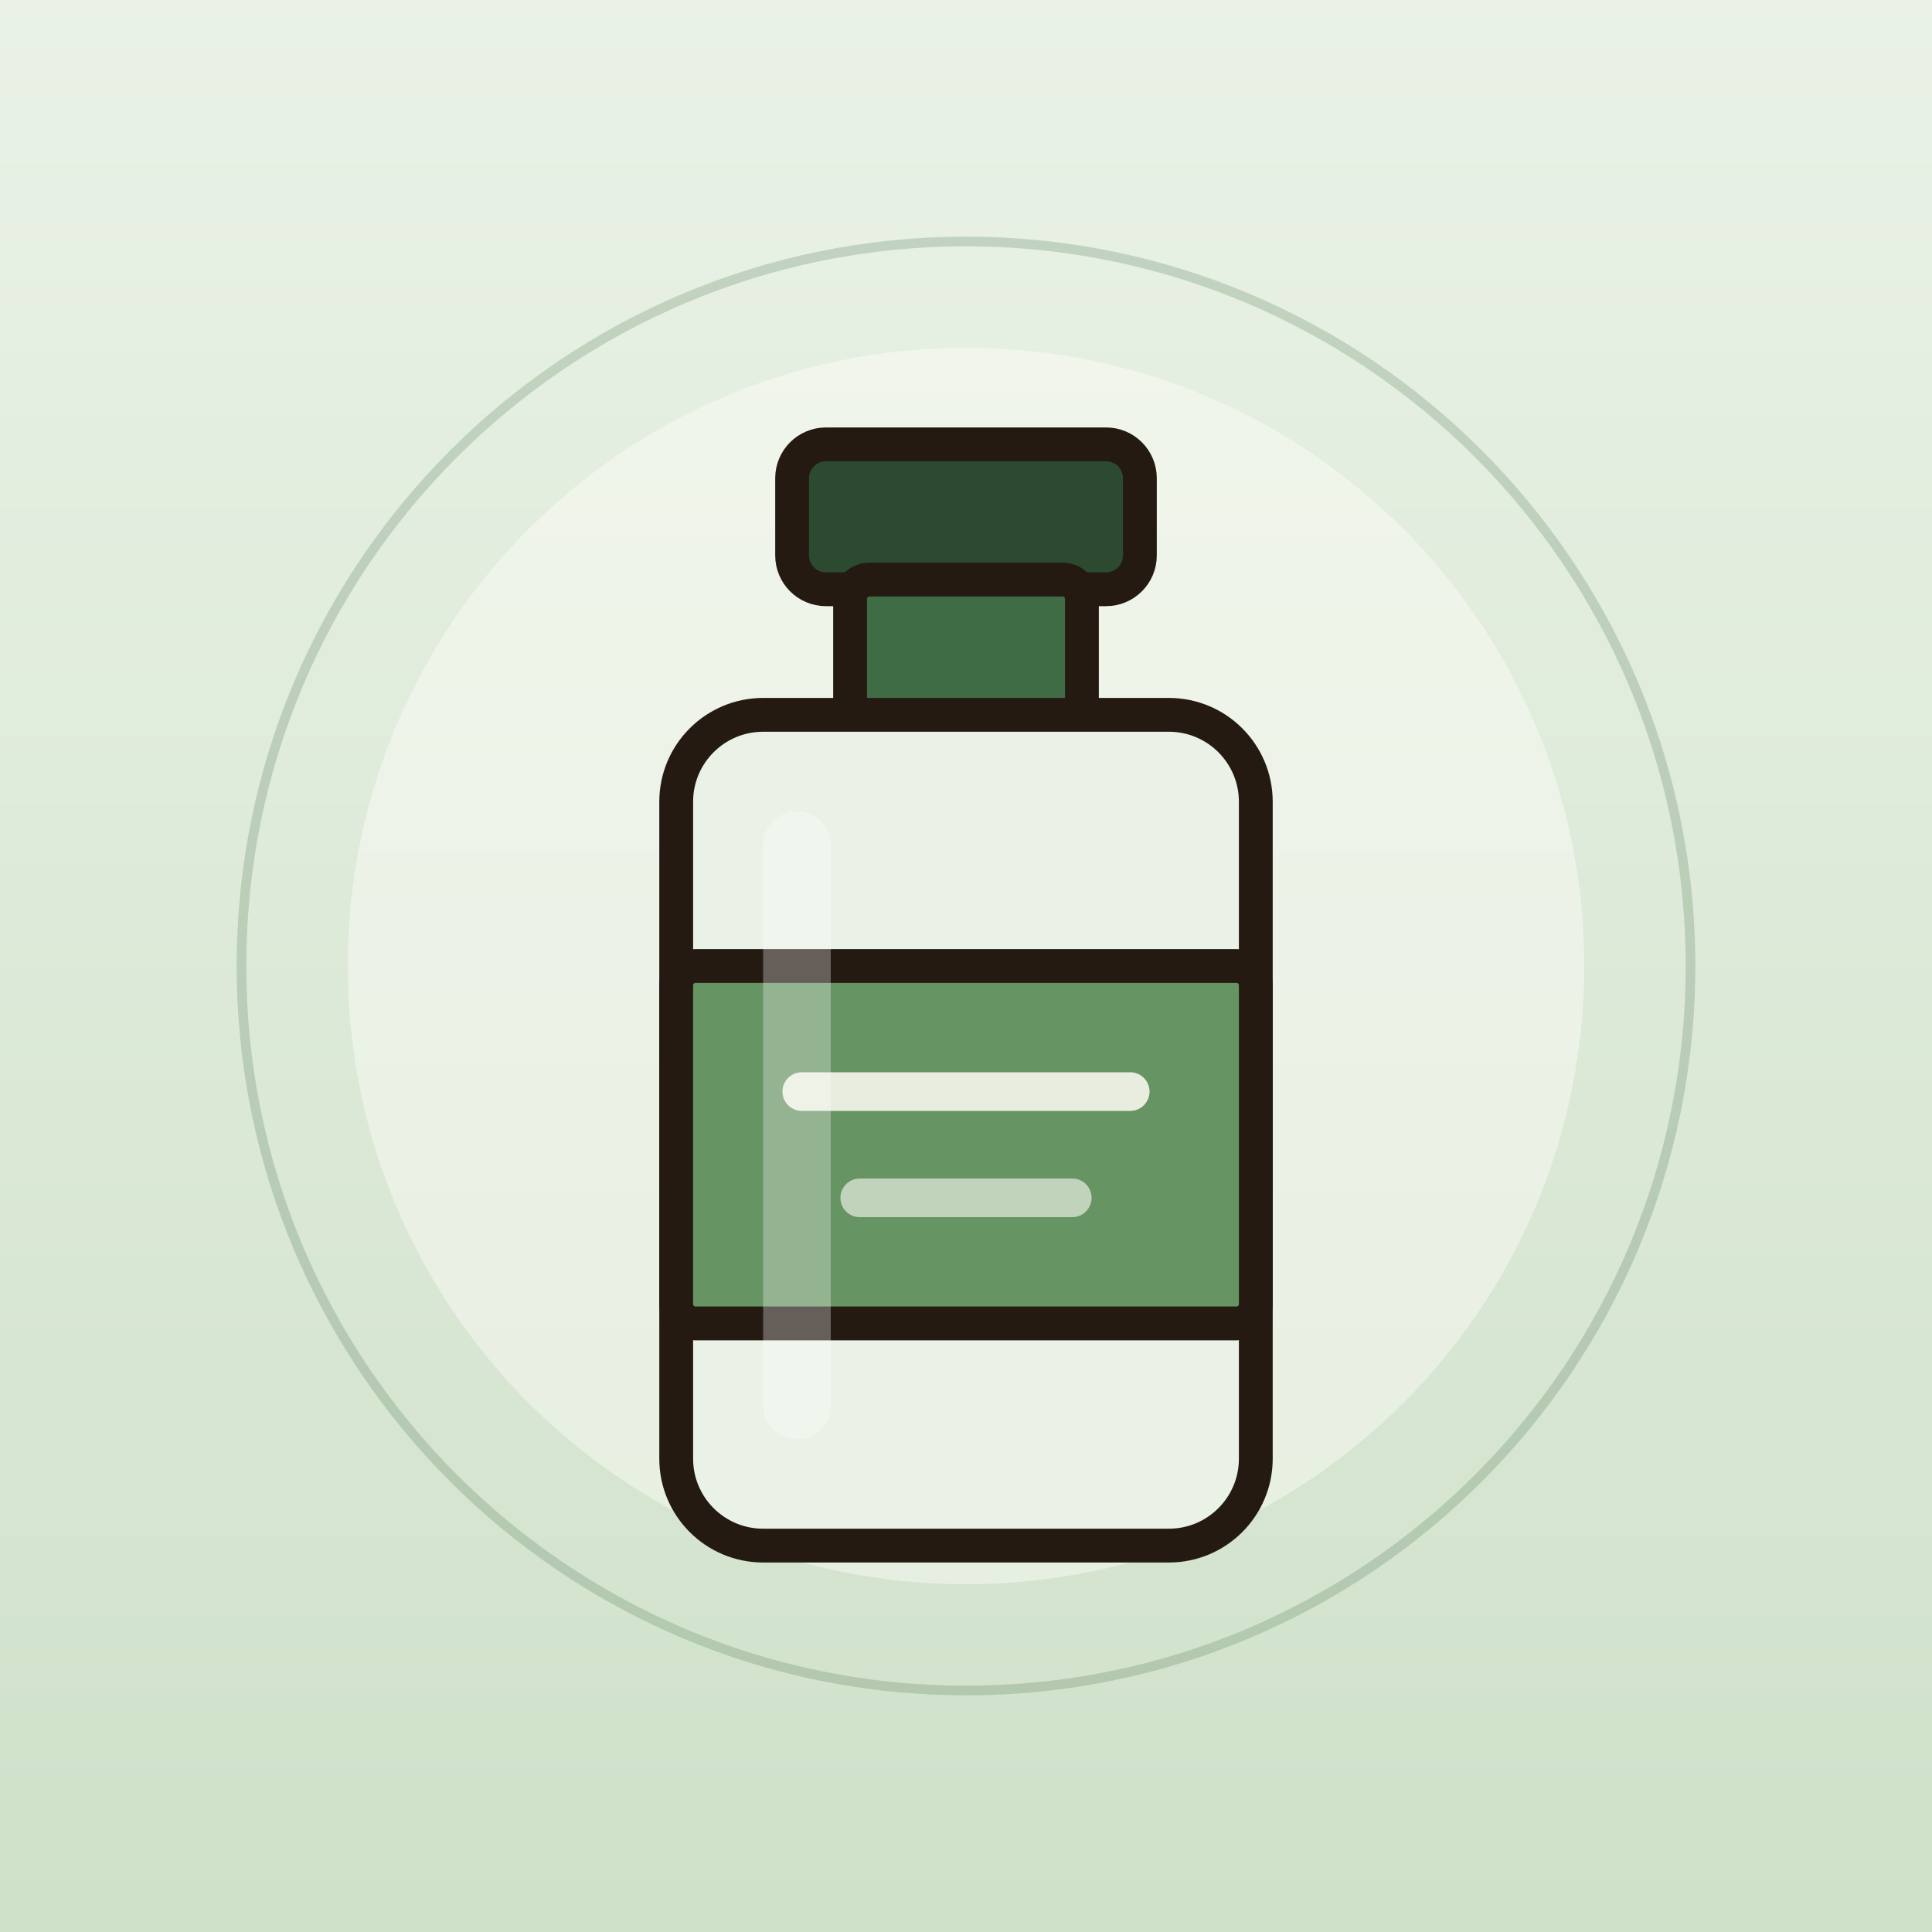
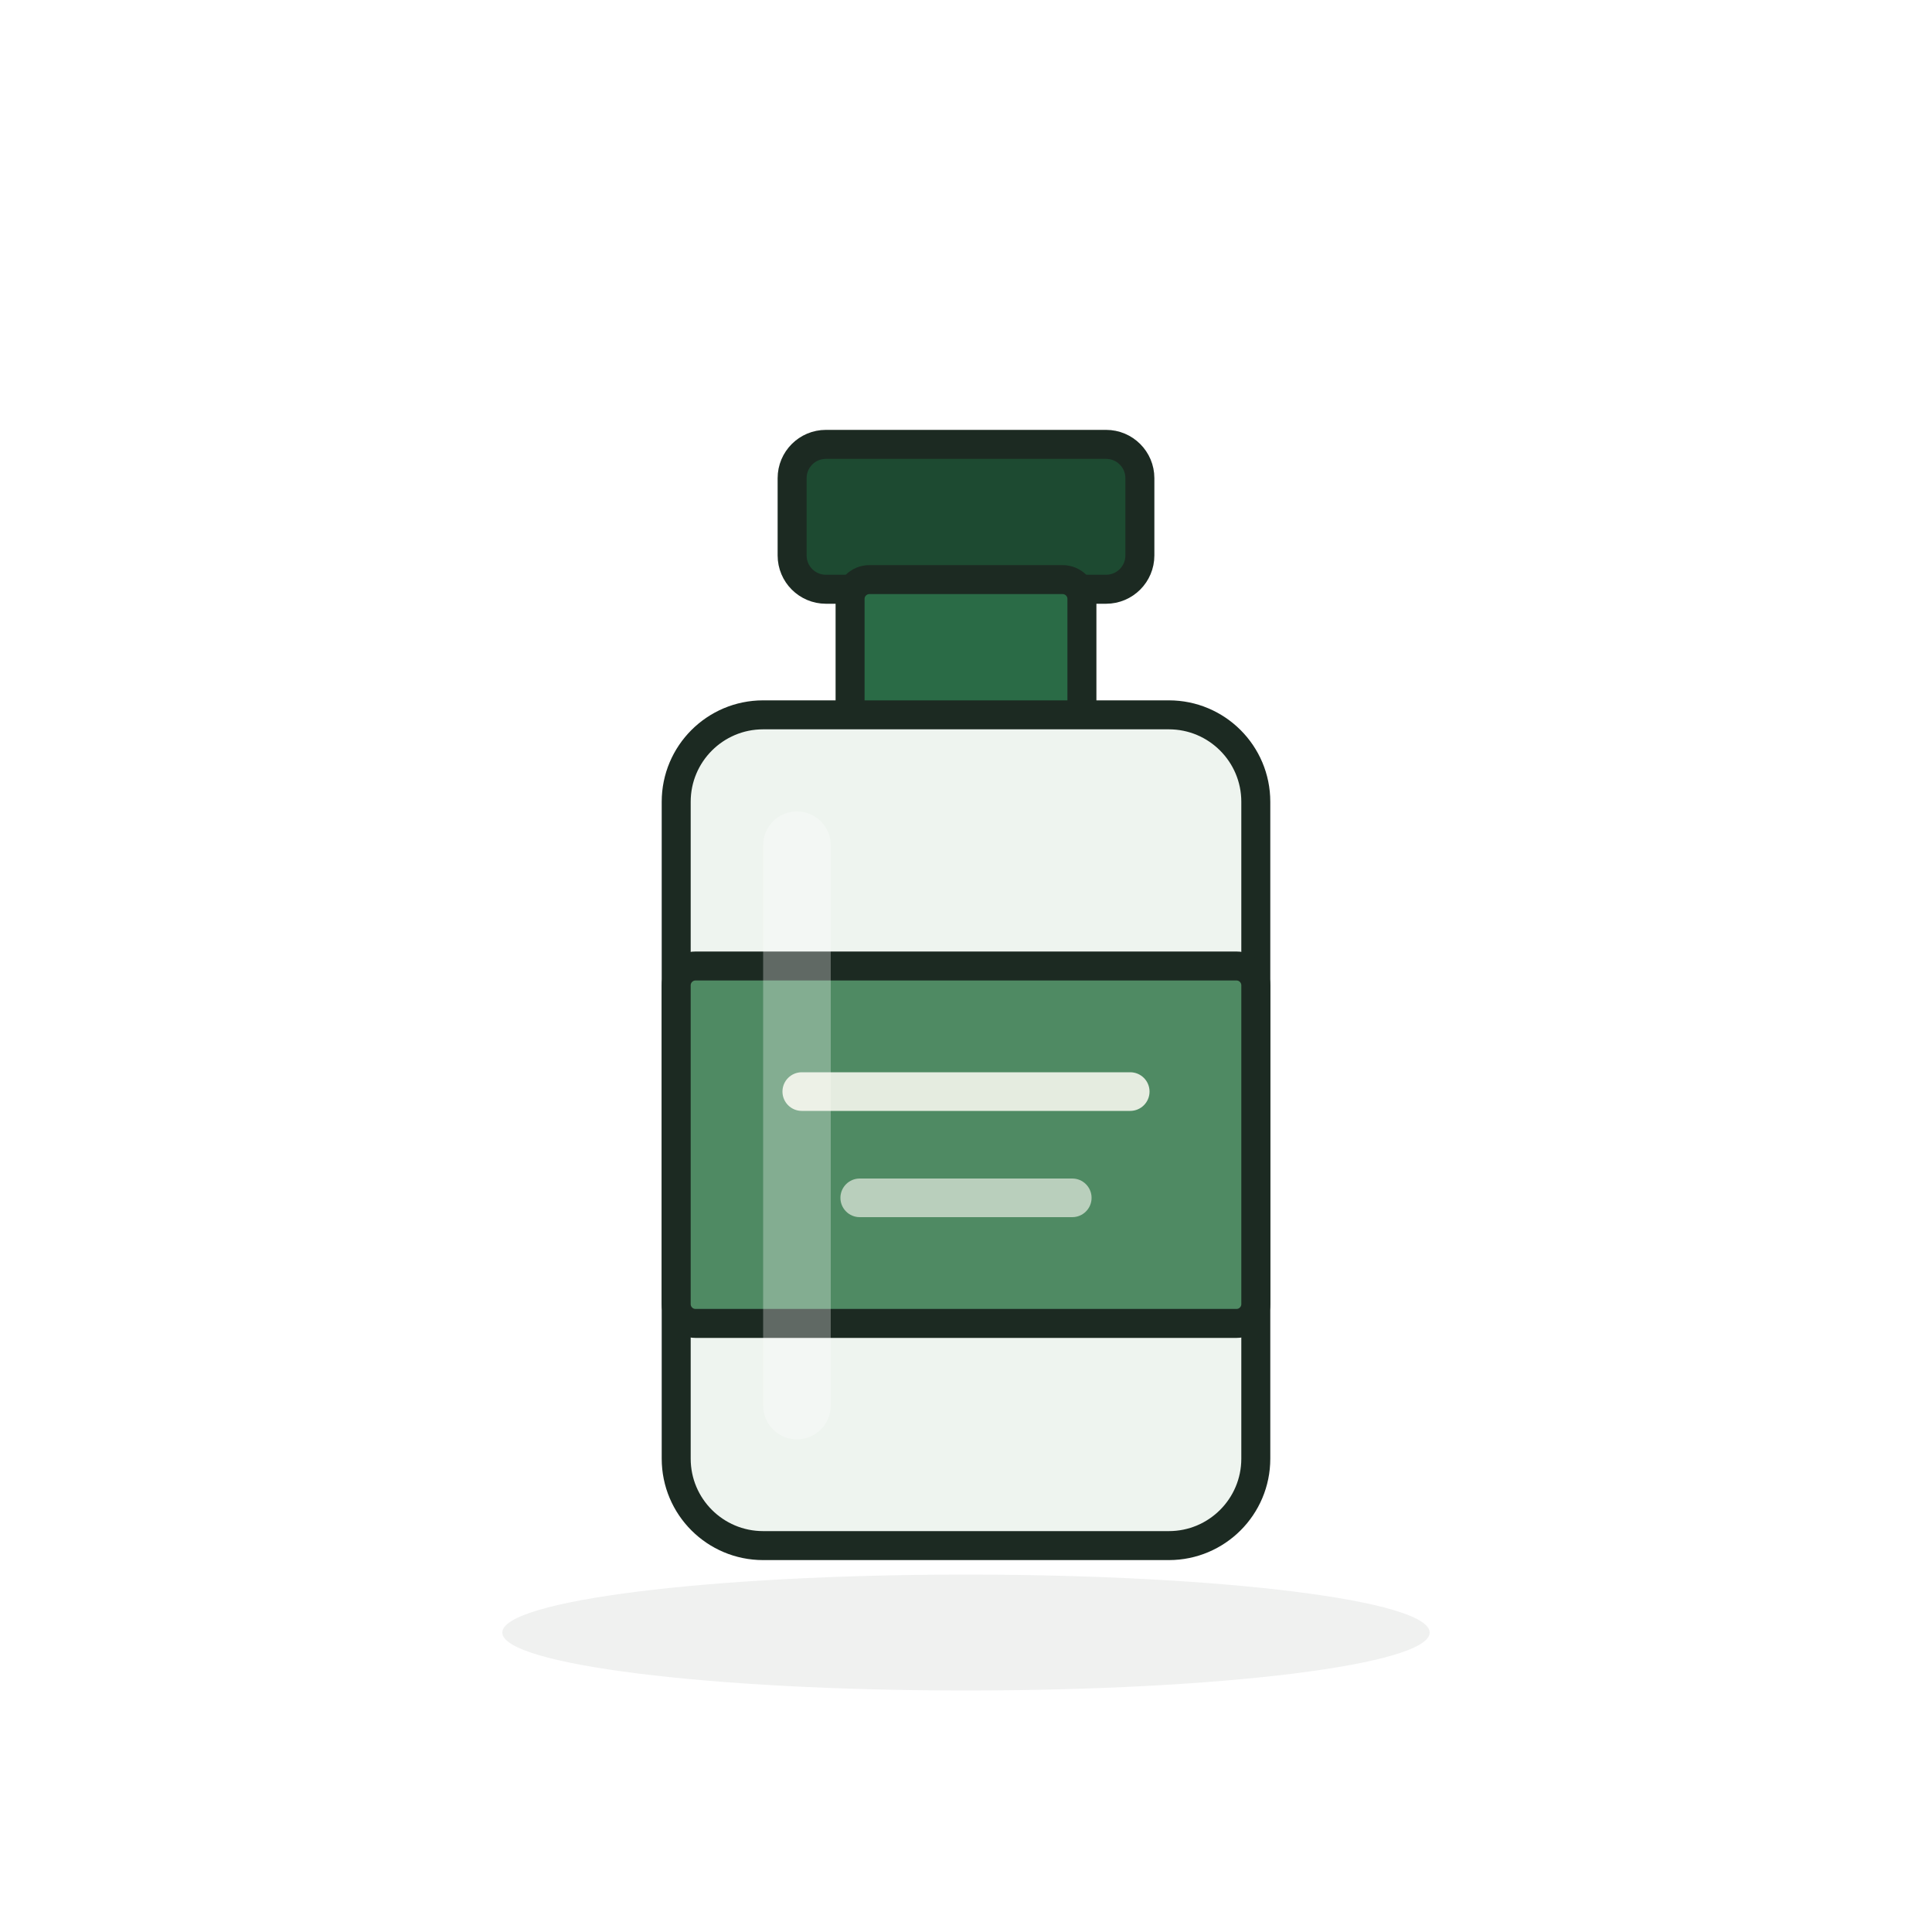
<svg xmlns="http://www.w3.org/2000/svg" viewBox="0 0 400 400" role="img">
-   <defs>
-     <linearGradient id="gcapsulasverde" x1="0" y1="0" x2="0" y2="1">
-       <stop offset="0" stop-color="#eaf2e7" />
-       <stop offset="1" stop-color="#cfe1c9" />
-     </linearGradient>
-   </defs>
-   <rect width="400" height="400" fill="url(#gcapsulasverde)" />
-   <circle cx="200" cy="200" r="150" fill="none" stroke="#3f6b45" stroke-width="2" opacity=".22" />
-   <circle cx="200" cy="200" r="128" fill="#fffdf8" opacity=".45" />
-   <rect x="164" y="92" width="72" height="30" rx="7" fill="#2b4a30" stroke="#241a12" stroke-width="7" stroke-linejoin="round" />
-   <rect x="176" y="120" width="48" height="30" rx="4" fill="#3f6b45" stroke="#241a12" stroke-width="7" stroke-linejoin="round" />
-   <rect x="140" y="148" width="120" height="172" rx="18" fill="#eaf2e7" stroke="#241a12" stroke-width="7" stroke-linejoin="round" />
-   <rect x="140" y="200" width="120" height="74" rx="4" fill="#669463" stroke="#241a12" stroke-width="7" stroke-linejoin="round" />
+   <rect width="400" height="400" fill="#ffffff" />
+   <ellipse cx="200" cy="338" rx="96" ry="12" fill="#1c2a22" opacity=".07" />
+   <rect x="164" y="92" width="72" height="30" rx="7" fill="#1d4a31" stroke="#1c2a22" stroke-width="6" stroke-linejoin="round" />
+   <rect x="176" y="120" width="48" height="30" rx="4" fill="#2a6b46" stroke="#1c2a22" stroke-width="6" stroke-linejoin="round" />
+   <rect x="140" y="148" width="120" height="172" rx="18" fill="#eef4ef" stroke="#1c2a22" stroke-width="6" stroke-linejoin="round" />
+   <rect x="140" y="200" width="120" height="74" rx="4" fill="#4f8a63" stroke="#1c2a22" stroke-width="6" stroke-linejoin="round" />
  <rect x="158" y="168" width="14" height="130" rx="7" fill="#fff" opacity=".3" />
  <rect x="162" y="222" width="76" height="8" rx="4" fill="#fffdf6" opacity=".85" />
  <rect x="174" y="244" width="52" height="8" rx="4" fill="#fffdf6" opacity=".6" />
</svg>
